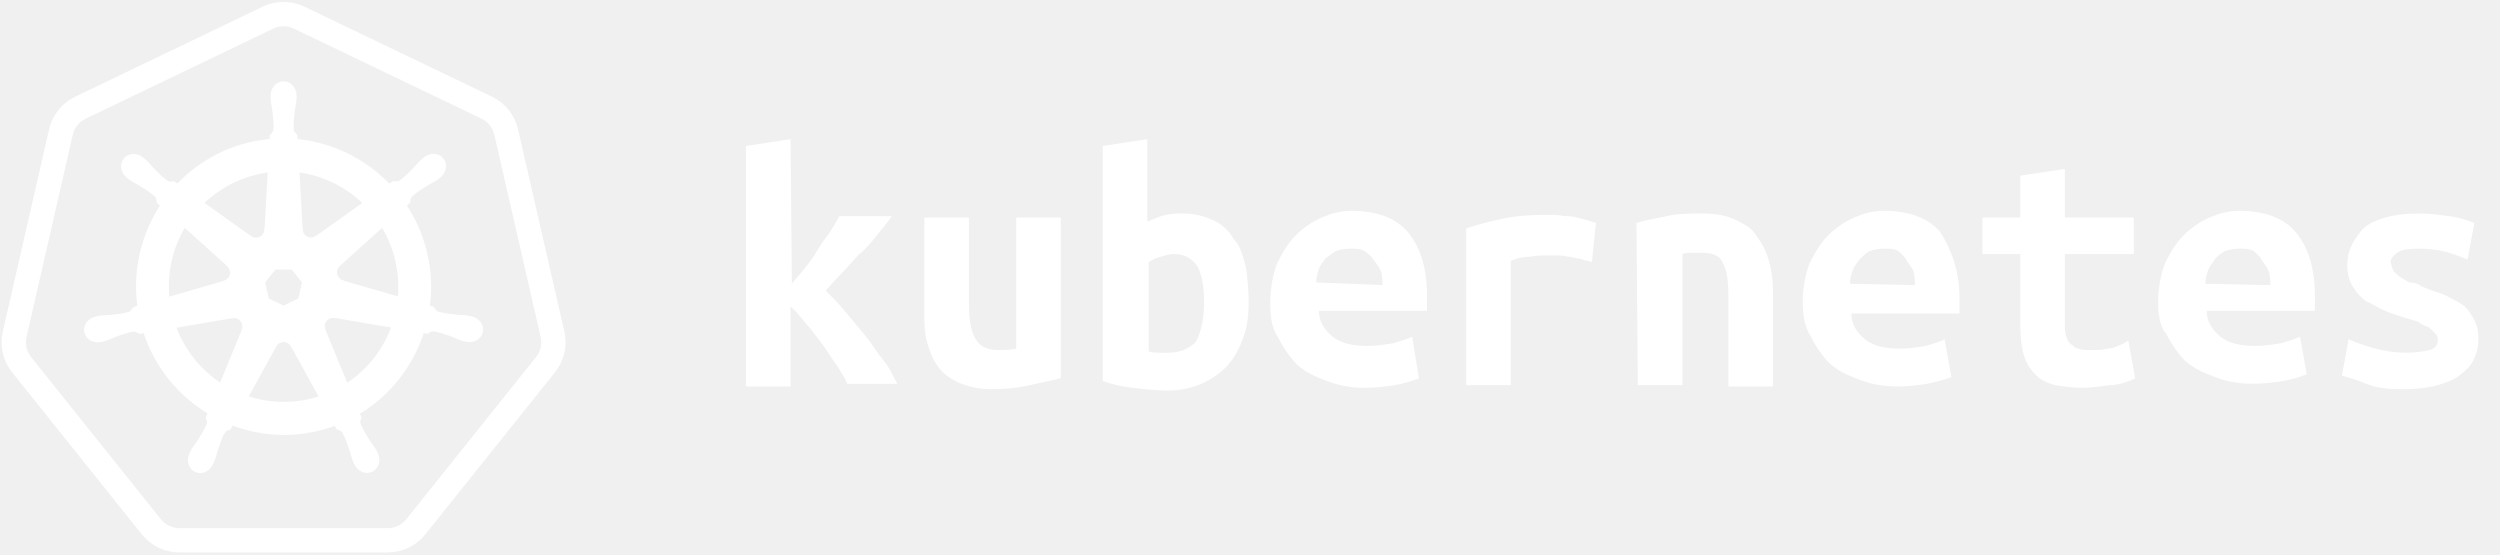
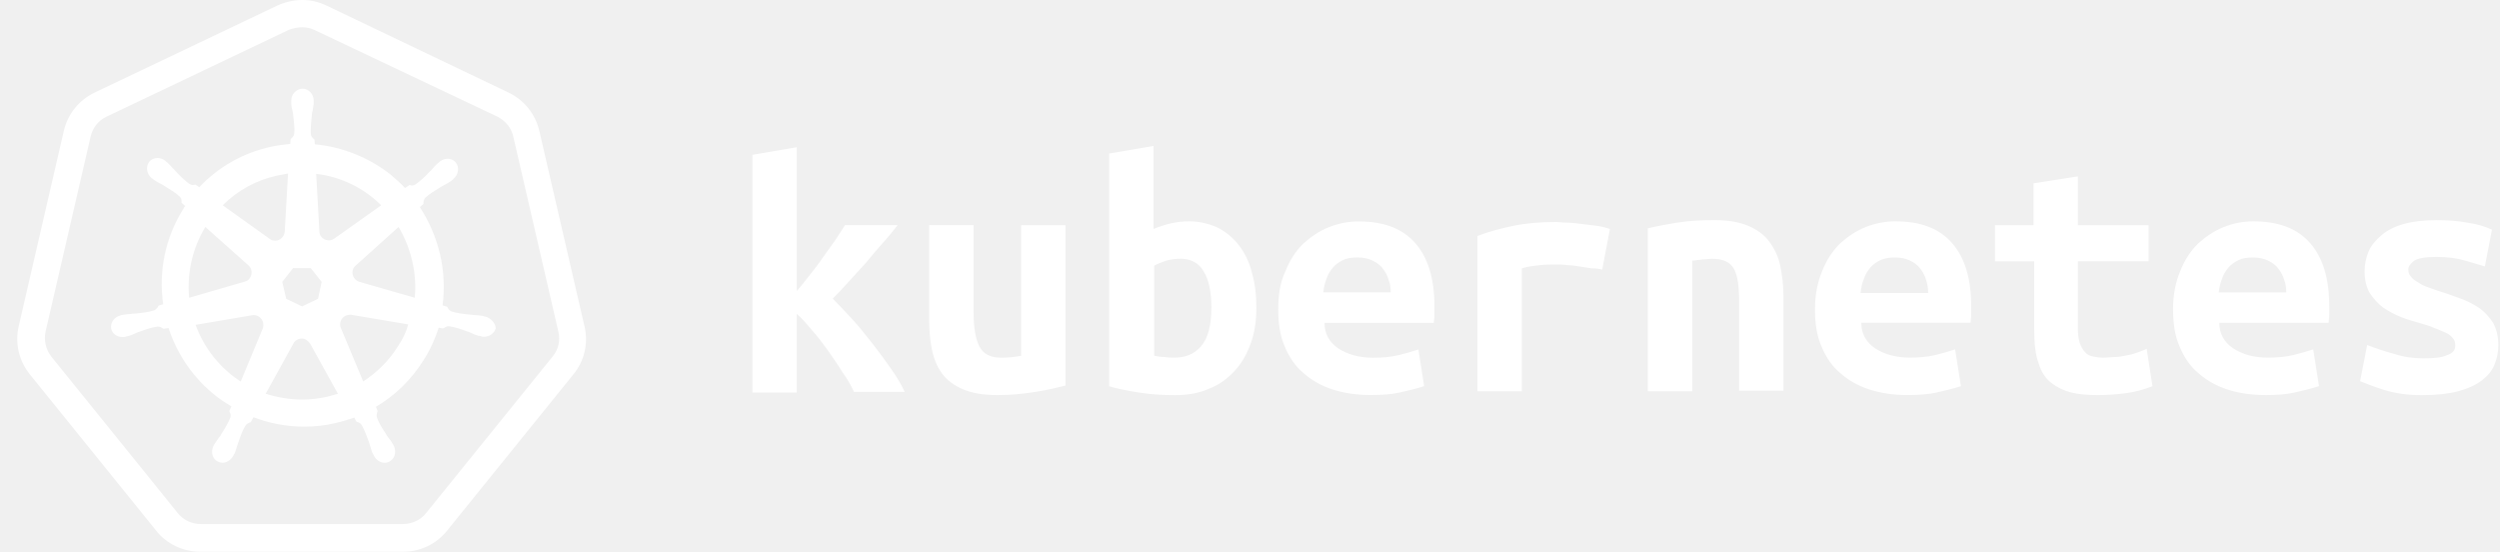
- <svg xmlns="http://www.w3.org/2000/svg" width="185px" height="41px" viewBox="0 0 185 41" version="1.1">
-   <defs />
-   <g stroke="none" stroke-width="1" fill="none" fill-rule="evenodd">
-     <g>
-       <g transform="translate(1, 1)">
-         <path d="M19.847,0.046 C19.494,0.064 19.148,0.152 18.83,0.305 L4.947,6.972 C4.219,7.321 3.69,7.982 3.51,8.767 L0.085,23.742 C-0.075,24.439 0.055,25.17 0.446,25.77 C0.493,25.843 0.543,25.913 0.597,25.981 L10.206,37.988 C10.71,38.618 11.474,38.984 12.282,38.984 L27.692,38.98 C28.499,38.981 29.263,38.615 29.767,37.986 L39.373,25.977 C39.877,25.348 40.066,24.523 39.886,23.738 L36.456,8.763 C36.276,7.978 35.747,7.317 35.02,6.968 L21.135,0.305 C20.734,0.113 20.291,0.024 19.847,0.046 L19.847,0.046 Z" stroke="#FFFFFF" stroke-width="1.8" />
-         <path d="M19.985,5.142 C19.526,5.143 19.154,5.558 19.154,6.07 C19.154,6.078 19.156,6.086 19.156,6.094 C19.155,6.163 19.152,6.247 19.154,6.308 C19.165,6.603 19.229,6.829 19.268,7.102 C19.337,7.685 19.396,8.168 19.36,8.617 C19.325,8.786 19.201,8.941 19.09,9.049 L19.07,9.402 C18.572,9.443 18.07,9.519 17.568,9.634 C15.411,10.126 13.553,11.243 12.139,12.751 C12.047,12.688 11.886,12.573 11.839,12.537 C11.69,12.557 11.54,12.603 11.345,12.489 C10.973,12.237 10.634,11.89 10.225,11.472 C10.037,11.272 9.901,11.081 9.678,10.888 C9.627,10.844 9.55,10.785 9.493,10.74 C9.319,10.6 9.113,10.528 8.914,10.521 C8.659,10.512 8.413,10.612 8.252,10.815 C7.966,11.176 8.057,11.727 8.456,12.046 C8.46,12.05 8.464,12.052 8.469,12.055 C8.523,12.1 8.59,12.157 8.641,12.194 C8.878,12.37 9.094,12.46 9.33,12.6 C9.827,12.908 10.239,13.164 10.565,13.472 C10.693,13.609 10.715,13.85 10.732,13.954 L10.999,14.193 C9.573,16.349 8.913,19.013 9.303,21.727 L8.955,21.828 C8.863,21.948 8.734,22.135 8.598,22.191 C8.171,22.326 7.689,22.376 7.108,22.437 C6.836,22.46 6.6,22.446 6.311,22.501 C6.248,22.513 6.159,22.537 6.089,22.553 C6.087,22.553 6.085,22.554 6.082,22.555 C6.078,22.556 6.073,22.557 6.07,22.558 C5.58,22.677 5.265,23.13 5.367,23.575 C5.468,24.021 5.946,24.292 6.439,24.186 C6.443,24.185 6.448,24.185 6.451,24.184 C6.457,24.183 6.462,24.18 6.467,24.179 C6.536,24.163 6.622,24.147 6.682,24.13 C6.967,24.054 7.172,23.941 7.428,23.843 C7.978,23.645 8.433,23.479 8.877,23.415 C9.062,23.4 9.257,23.53 9.355,23.584 L9.717,23.522 C10.55,26.119 12.297,28.218 14.509,29.535 L14.358,29.899 C14.412,30.041 14.472,30.232 14.432,30.372 C14.271,30.792 13.994,31.236 13.68,31.73 C13.528,31.959 13.372,32.136 13.234,32.398 C13.201,32.46 13.159,32.556 13.128,32.622 C12.914,33.082 13.071,33.611 13.481,33.809 C13.894,34.009 14.406,33.798 14.628,33.338 C14.628,33.337 14.629,33.337 14.63,33.336 C14.63,33.336 14.63,33.335 14.63,33.334 C14.661,33.269 14.706,33.183 14.733,33.122 C14.85,32.851 14.89,32.619 14.972,32.356 C15.192,31.801 15.313,31.219 15.616,30.856 C15.699,30.757 15.834,30.719 15.974,30.681 L16.162,30.338 C18.09,31.082 20.249,31.282 22.405,30.79 C22.897,30.678 23.372,30.532 23.831,30.358 C23.884,30.452 23.982,30.634 24.008,30.679 C24.151,30.726 24.306,30.75 24.433,30.938 C24.659,31.327 24.814,31.787 25.003,32.342 C25.085,32.604 25.126,32.837 25.244,33.108 C25.271,33.17 25.315,33.256 25.347,33.322 C25.568,33.784 26.082,33.995 26.496,33.795 C26.906,33.596 27.063,33.067 26.849,32.608 C26.817,32.542 26.774,32.446 26.741,32.383 C26.603,32.122 26.448,31.946 26.295,31.718 C25.981,31.223 25.72,30.812 25.558,30.392 C25.491,30.175 25.57,30.04 25.622,29.899 C25.591,29.863 25.523,29.658 25.484,29.562 C27.783,28.198 29.478,26.021 30.274,23.506 C30.382,23.523 30.569,23.556 30.629,23.568 C30.754,23.485 30.869,23.377 31.095,23.395 C31.538,23.46 31.994,23.625 32.543,23.823 C32.799,23.922 33.005,24.036 33.289,24.113 C33.349,24.129 33.435,24.144 33.504,24.159 C33.51,24.16 33.514,24.163 33.52,24.164 C33.524,24.165 33.529,24.165 33.532,24.166 C34.025,24.273 34.504,24.002 34.605,23.556 C34.706,23.11 34.392,22.657 33.902,22.539 C33.831,22.522 33.729,22.495 33.66,22.482 C33.371,22.427 33.136,22.44 32.863,22.417 C32.282,22.356 31.801,22.306 31.373,22.171 C31.199,22.103 31.075,21.895 31.015,21.809 L30.679,21.711 C30.853,20.446 30.806,19.129 30.505,17.812 C30.201,16.482 29.664,15.266 28.948,14.195 C29.034,14.116 29.197,13.971 29.243,13.929 C29.256,13.779 29.245,13.622 29.399,13.456 C29.726,13.148 30.138,12.892 30.635,12.583 C30.871,12.444 31.089,12.354 31.325,12.178 C31.379,12.139 31.452,12.076 31.508,12.03 C31.907,11.711 31.999,11.16 31.712,10.799 C31.426,10.439 30.872,10.405 30.473,10.724 C30.416,10.769 30.339,10.828 30.288,10.872 C30.065,11.065 29.928,11.256 29.74,11.456 C29.33,11.874 28.991,12.223 28.619,12.475 C28.458,12.569 28.222,12.536 28.115,12.53 L27.799,12.757 C25.997,10.857 23.543,9.643 20.901,9.407 C20.894,9.296 20.884,9.095 20.882,9.034 C20.773,8.93 20.643,8.841 20.61,8.617 C20.574,8.168 20.634,7.685 20.704,7.102 C20.743,6.829 20.807,6.603 20.818,6.308 C20.82,6.241 20.816,6.143 20.816,6.07 C20.816,5.558 20.444,5.142 19.985,5.142 L19.985,5.142 Z M18.944,11.62 L18.698,16.001 L18.68,16.01 C18.663,16.401 18.342,16.714 17.948,16.714 C17.787,16.714 17.638,16.662 17.517,16.573 L17.51,16.577 L13.936,14.031 C15.034,12.945 16.439,12.143 18.058,11.773 C18.354,11.706 18.65,11.656 18.944,11.62 L18.944,11.62 Z M21.027,11.62 C22.918,11.854 24.666,12.714 26.006,14.032 L22.455,16.563 L22.442,16.557 C22.127,16.789 21.683,16.731 21.437,16.422 C21.337,16.295 21.284,16.146 21.277,15.995 L21.274,15.993 L21.027,11.62 Z M12.639,15.667 L15.903,18.6 L15.899,18.618 C16.194,18.876 16.237,19.322 15.992,19.632 C15.891,19.759 15.756,19.844 15.612,19.883 L15.608,19.898 L11.425,21.111 C11.212,19.155 11.671,17.253 12.639,15.667 L12.639,15.667 Z M27.307,15.669 C27.792,16.459 28.159,17.341 28.378,18.297 C28.594,19.242 28.648,20.185 28.559,21.097 L24.355,19.88 L24.351,19.862 C23.974,19.759 23.743,19.374 23.831,18.988 C23.867,18.83 23.95,18.696 24.063,18.597 L24.062,18.588 L27.307,15.669 L27.307,15.669 Z M19.315,18.827 L20.652,18.827 L21.483,19.871 L21.185,21.174 L19.985,21.754 L18.781,21.172 L18.483,19.869 L19.315,18.827 Z M23.602,22.399 C23.659,22.397 23.715,22.402 23.77,22.412 L23.777,22.403 L28.105,23.138 C27.471,24.926 26.259,26.475 24.64,27.512 L22.961,23.434 L22.966,23.427 C22.812,23.067 22.966,22.644 23.321,22.473 C23.412,22.429 23.507,22.404 23.602,22.399 L23.602,22.399 Z M16.334,22.417 C16.665,22.422 16.961,22.652 17.037,22.99 C17.073,23.148 17.056,23.305 16.997,23.443 L17.009,23.459 L15.347,27.496 C13.793,26.494 12.556,24.993 11.894,23.153 L16.183,22.421 L16.19,22.43 C16.238,22.421 16.287,22.417 16.334,22.417 L16.334,22.417 Z M19.958,24.186 C20.073,24.181 20.19,24.205 20.301,24.259 C20.446,24.329 20.559,24.44 20.629,24.573 L20.645,24.573 L22.76,28.413 C22.486,28.505 22.203,28.584 21.915,28.65 C20.298,29.019 18.685,28.907 17.226,28.408 L19.335,24.575 L19.339,24.575 C19.465,24.337 19.705,24.195 19.958,24.186 L19.958,24.186 Z" stroke="#FFFFFF" stroke-width="0.25" fill="#FFFFFF" />
-         <path d="M57.6,20 C57.9,19.6 58.2,19.3 58.6,18.8 C59,18.3 59.2,18 59.5,17.5 C59.8,17 60.1,16.6 60.4,16.2 C60.7,15.7 60.9,15.4 61.1,15 L65,15 C64.7,15.4 64.4,15.8 63.9,16.4 C63.5,16.9 63.1,17.4 62.6,17.8 C62.1,18.3 61.7,18.8 61.3,19.2 C60.8,19.7 60.5,20.1 60.1,20.5 C60.6,21 61,21.4 61.5,22 C62,22.6 62.5,23.2 63,23.8 C63.5,24.4 63.9,25.1 64.4,25.7 C64.9,26.3 65.1,26.9 65.4,27.4 L61.7,27.4 C61.5,26.9 61.2,26.5 60.9,26 C60.5,25.5 60.2,24.9 59.8,24.4 C59.4,23.9 59,23.3 58.6,22.9 C58.2,22.4 57.9,22 57.5,21.7 L57.5,27.6 L54.2,27.6 L54.2,9.8 L57.5,9.3 L57.6,20 L57.6,20 Z" fill="#FFFFFF" />
-         <path d="M77.4,27 C76.8,27.2 76,27.3 75.2,27.5 C74.4,27.7 73.4,27.8 72.4,27.8 C71.4,27.8 70.6,27.6 69.9,27.3 C69.3,27 68.7,26.6 68.4,26.1 C68,25.6 67.8,25 67.6,24.3 C67.4,23.6 67.4,22.9 67.4,22 L67.4,15.1 L70.7,15.1 L70.7,21.6 C70.7,22.8 70.9,23.6 71.2,24.1 C71.5,24.6 72,24.9 72.8,24.9 C73.3,24.9 73.8,24.9 74.2,24.8 L74.2,15.1 L77.5,15.1 L77.5,27 L77.4,27 L77.4,27 Z" fill="#FFFFFF" />
-         <path d="M88.1,21.3 C88.1,20.1 87.9,19.2 87.6,18.7 C87.2,18.1 86.6,17.8 85.9,17.8 C85.5,17.8 85.2,17.9 84.9,18 C84.5,18.1 84.3,18.2 84,18.4 L84,25 C84.3,25.1 84.5,25.1 84.8,25.1 L85.5,25.1 C86.3,25.1 87,24.8 87.5,24.3 C87.9,23.5 88.1,22.6 88.1,21.3 L88.1,21.3 L88.1,21.3 Z M91.4,21.3 C91.4,22.3 91.3,23.2 91,24 C90.7,24.8 90.4,25.4 89.8,26.1 C89.3,26.6 88.6,27.1 87.9,27.4 C87.2,27.7 86.4,27.9 85.4,27.9 C84.6,27.9 83.7,27.8 82.8,27.7 C81.9,27.6 81.2,27.4 80.6,27.2 L80.6,9.8 L83.9,9.3 L83.9,15.4 C84.4,15.2 84.8,15 85.3,14.9 C85.8,14.8 86.1,14.8 86.6,14.8 C87.4,14.8 88.1,15 88.8,15.3 C89.4,15.6 89.9,16 90.3,16.7 C90.8,17.2 91,18 91.2,18.8 C91.3,19.5 91.4,20.4 91.4,21.3 L91.4,21.3 Z" fill="#FFFFFF" />
-         <path d="M93,21.4 C93,20.3 93.2,19.3 93.5,18.5 C93.9,17.7 94.3,17 94.9,16.4 C95.4,15.9 96.1,15.4 96.8,15.1 C97.5,14.8 98.2,14.6 99,14.6 C100.8,14.6 102.3,15.1 103.2,16.2 C104.1,17.3 104.6,18.8 104.6,20.9 L104.6,21.5 L104.6,22 L96.6,22 C96.6,22.8 97,23.4 97.6,23.9 C98.2,24.4 99.1,24.6 100.2,24.6 C100.8,24.6 101.5,24.5 102.1,24.4 C102.7,24.2 103.2,24.1 103.5,23.9 L104,27 C103.5,27.2 102.8,27.4 102.2,27.5 C101.6,27.6 100.8,27.7 100,27.7 C98.9,27.7 98,27.5 97.2,27.2 C96.4,26.9 95.7,26.6 95,26 C94.5,25.5 94,24.8 93.6,24 C93.1,23.3 93,22.4 93,21.4 L93,21.4 L93,21.4 Z M101.3,20.1 C101.3,19.7 101.3,19.5 101.2,19.1 C101.1,18.8 100.9,18.6 100.7,18.3 C100.5,18 100.3,17.8 100,17.6 C99.7,17.4 99.4,17.4 98.9,17.4 C98.4,17.4 98.1,17.5 97.8,17.6 C97.5,17.8 97.3,18 97.1,18.1 C96.9,18.4 96.7,18.6 96.6,18.9 C96.5,19.2 96.4,19.5 96.4,19.9 L101.3,20.1 L101.3,20.1 Z" fill="#FFFFFF" />
-         <path d="M116.8,18.4 C116.6,18.3 116.3,18.3 116.1,18.2 C115.8,18.1 115.5,18.1 115.2,18 C114.9,18 114.7,17.9 114.3,17.9 L113.6,17.9 C113.1,17.9 112.7,17.9 112.2,18 C111.7,18 111.3,18.1 110.8,18.3 L110.8,27.5 L107.5,27.5 L107.5,15.9 C108.4,15.6 109.2,15.4 110.1,15.2 C111,15 112.1,14.9 113.3,14.9 L114,14.9 C114.4,14.9 114.6,15 115,15 C115.4,15 115.7,15.1 116.1,15.2 C116.5,15.3 116.8,15.4 117.1,15.5 L116.8,18.4 L116.8,18.4 Z" fill="#FFFFFF" />
-         <path d="M120.1,15.5 C120.7,15.3 121.4,15.2 122.3,15 C123.1,14.8 124.1,14.8 125.1,14.8 C126.1,14.8 126.9,15 127.5,15.3 C128.1,15.6 128.7,15.9 129,16.5 C129.4,17 129.7,17.6 129.9,18.3 C130.1,19 130.2,19.7 130.2,20.6 L130.2,27.6 L126.9,27.6 L126.9,21 C126.9,19.8 126.8,19 126.5,18.5 C126.3,17.9 125.7,17.7 124.9,17.7 L124.2,17.7 C124,17.7 123.7,17.7 123.5,17.8 L123.5,27.5 L120.2,27.5 L120.1,15.5 L120.1,15.5 Z" fill="#FFFFFF" />
-         <path d="M132.4,21.4 C132.4,20.3 132.6,19.3 132.9,18.5 C133.3,17.7 133.7,17 134.3,16.4 C134.8,15.9 135.5,15.4 136.2,15.1 C136.9,14.8 137.6,14.6 138.4,14.6 C140.2,14.6 141.7,15.1 142.6,16.2 C143.4,17.5 144,19 144,21.1 L144,21.7 L144,22.2 L136,22.2 C136,23 136.4,23.6 137,24.1 C137.6,24.6 138.5,24.8 139.6,24.8 C140.2,24.8 140.9,24.7 141.5,24.6 C142.1,24.4 142.6,24.3 142.9,24.1 L143.4,26.9 C142.9,27.1 142.2,27.3 141.6,27.4 C141,27.5 140.2,27.6 139.4,27.6 C138.3,27.6 137.4,27.4 136.6,27.1 C135.8,26.8 135.1,26.5 134.4,25.9 C133.9,25.4 133.4,24.7 133,23.9 C132.6,23.3 132.4,22.4 132.4,21.4 L132.4,21.4 L132.4,21.4 Z M140.7,20.1 C140.7,19.7 140.7,19.5 140.6,19.1 C140.5,18.8 140.3,18.6 140.1,18.3 C140,18 139.7,17.8 139.5,17.6 C139.2,17.4 138.9,17.4 138.4,17.4 C137.9,17.4 137.6,17.5 137.3,17.6 C137,17.8 136.8,18 136.6,18.2 C136.4,18.5 136.2,18.7 136.1,19 C136,19.3 135.9,19.6 135.9,20 L140.7,20.1 L140.7,20.1 Z" fill="#FFFFFF" />
-         <path d="M148.5,17.8 L145.7,17.8 L145.7,15.1 L148.5,15.1 L148.5,12 L151.8,11.5 L151.8,15.1 L156.9,15.1 L156.9,17.8 L151.8,17.8 L151.8,22.8 C151.8,23.3 151.8,23.6 151.9,23.9 C152,24.2 152.1,24.4 152.3,24.5 C152.5,24.7 152.7,24.8 152.8,24.8 C153.1,24.9 153.3,24.9 153.5,24.9 L154.3,24.9 C154.6,24.9 154.8,24.8 155,24.8 C155.3,24.8 155.5,24.7 155.7,24.6 C156,24.5 156.2,24.4 156.5,24.2 L157,27 C156.4,27.3 155.7,27.5 155.1,27.5 C154.4,27.6 153.7,27.7 153.1,27.7 C152.4,27.7 151.7,27.6 151.1,27.5 C150.6,27.4 150,27.1 149.7,26.8 C149.3,26.4 149,26 148.8,25.4 C148.6,24.8 148.5,24 148.5,22.9 L148.5,17.8 L148.5,17.8 L148.5,17.8 Z" fill="#FFFFFF" />
-         <path d="M158.7,21.4 C158.7,20.3 158.9,19.3 159.2,18.5 C159.6,17.7 160,17 160.6,16.4 C161.1,15.9 161.8,15.4 162.5,15.1 C163.2,14.8 163.9,14.6 164.7,14.6 C166.5,14.6 168,15.1 168.9,16.2 C169.8,17.3 170.3,18.8 170.3,20.9 L170.3,21.5 L170.3,22 L162.3,22 C162.3,22.8 162.7,23.4 163.3,23.9 C163.9,24.4 164.8,24.6 165.9,24.6 C166.5,24.6 167.2,24.5 167.8,24.4 C168.4,24.2 168.9,24.1 169.2,23.9 L169.7,26.7 C169.2,26.9 168.5,27.1 167.9,27.2 C167.3,27.3 166.5,27.4 165.7,27.4 C164.6,27.4 163.7,27.2 162.9,26.9 C162.1,26.6 161.4,26.3 160.7,25.7 C160.2,25.2 159.7,24.5 159.3,23.7 C158.9,23.3 158.7,22.4 158.7,21.4 L158.7,21.4 L158.7,21.4 Z M167,20.1 C167,19.7 167,19.5 166.9,19.1 C166.8,18.8 166.6,18.6 166.4,18.3 C166.3,18 166,17.8 165.8,17.6 C165.5,17.4 165.2,17.4 164.7,17.4 C164.2,17.4 163.9,17.5 163.6,17.6 C163.3,17.8 163,18 162.9,18.2 C162.7,18.5 162.5,18.7 162.4,19 C162.3,19.3 162.2,19.6 162.2,20 L167,20.1 L167,20.1 Z" fill="#FFFFFF" />
-         <path d="M177,25.1 C177.8,25.1 178.4,25 178.8,24.9 C179.2,24.8 179.4,24.5 179.4,24.2 C179.4,23.9 179.3,23.7 179.2,23.7 C179.1,23.5 178.9,23.4 178.7,23.2 C178.4,23.1 178.2,23 177.9,22.8 C177.6,22.7 177.3,22.6 176.9,22.5 C176.4,22.3 175.9,22.2 175.5,22 C175,21.8 174.6,21.5 174.1,21.3 C173.7,21 173.4,20.7 173.1,20.2 C172.8,19.7 172.7,19.2 172.7,18.6 C172.7,18.1 172.8,17.6 173,17.2 C173.2,16.8 173.5,16.3 173.9,15.9 C174.3,15.5 174.9,15.3 175.5,15.1 C176.2,14.9 177,14.8 178,14.8 C178.8,14.8 179.5,14.9 180.3,15 C181,15.1 181.6,15.3 182.1,15.5 L181.6,18.2 C181.3,18.1 180.9,17.9 180.2,17.7 C179.6,17.5 178.8,17.4 178,17.4 C177.2,17.4 176.6,17.5 176.4,17.7 C176.1,17.9 175.9,18.2 175.9,18.3 C175.9,18.4 176,18.8 176.1,19 C176.2,19.2 176.4,19.3 176.6,19.5 C176.8,19.6 177.1,19.8 177.3,19.9 C177.6,19.9 178,20 178.2,20.2 C178.7,20.4 179.2,20.6 179.6,20.7 C180.1,20.9 180.6,21.2 181,21.4 C181.5,21.7 181.7,22 182,22.5 C182.3,23 182.4,23.5 182.4,24.1 C182.4,24.6 182.3,25.1 182.1,25.5 C181.9,26 181.6,26.3 181.1,26.7 C180.6,27.1 180.1,27.3 179.4,27.5 C178.7,27.7 177.8,27.8 176.8,27.8 C175.7,27.8 174.8,27.7 174.1,27.4 C173.4,27.1 172.7,26.9 172.3,26.8 L172.8,24.1 C173.4,24.4 174.1,24.6 174.8,24.8 C175.6,25 176.3,25.1 177,25.1" fill="#FFFFFF" />
-       </g>
-     </g>
-   </g>
+ <svg xmlns="http://www.w3.org/2000/svg" viewBox="0 0 145 32">
+   <path fill="#FFF" d="M140.598 20.783c-.56 0-1.12-.074-1.678-.257-.56-.148-1.082-.33-1.567-.515l-.41 2.097c.373.147.82.33 1.417.514.597.185 1.305.296 2.163.296.82 0 1.53-.074 2.09-.22.56-.148 1.043-.37 1.38-.626.335-.257.596-.552.745-.92.15-.367.224-.735.224-1.14 0-.514-.112-.92-.298-1.286-.224-.33-.485-.625-.784-.846-.335-.22-.67-.405-1.08-.552-.412-.147-.785-.294-1.158-.404-.26-.074-.522-.184-.746-.257-.223-.074-.447-.184-.596-.295-.187-.11-.3-.183-.41-.33-.112-.11-.15-.258-.15-.405 0-.184.112-.33.336-.515.224-.147.67-.22 1.305-.22.635 0 1.195.073 1.68.22.485.147.858.258 1.12.33l.41-2.132c-.41-.184-.86-.33-1.418-.404-.56-.11-1.157-.147-1.79-.147-.747 0-1.38.073-1.903.22-.523.147-.97.368-1.306.662-.336.293-.597.588-.746.955-.15.368-.224.736-.224 1.14 0 .515.112.92.298 1.25.224.33.485.626.783.846.336.222.672.406 1.045.553.373.147.783.257 1.156.367.26.074.522.148.746.258.224.073.448.184.634.257.187.074.336.184.448.33.112.112.15.26.15.442 0 .258-.15.442-.486.552-.298.146-.783.183-1.38.183zm-7.945-3.824h-3.916c.037-.26.075-.516.186-.773.075-.258.224-.48.373-.662.15-.184.373-.33.597-.442.224-.11.522-.147.858-.147.337 0 .635.074.86.184.223.11.446.258.596.478.15.184.26.405.335.662.076.184.113.44.113.7zm-6.564.992c0 .808.11 1.544.372 2.132.26.625.597 1.14 1.08 1.545.45.403 1.008.734 1.68.955.67.22 1.417.33 2.238.33.634 0 1.193-.036 1.678-.146.485-.112.97-.222 1.418-.37l-.336-2.132c-.336.11-.71.22-1.156.33-.448.11-.97.148-1.455.148-.822 0-1.493-.184-2.053-.55-.522-.37-.783-.847-.783-1.472h6.34c0-.11.038-.258.038-.44v-.516c0-1.618-.373-2.832-1.12-3.677-.745-.845-1.826-1.25-3.28-1.25-.598 0-1.157.11-1.717.33-.56.222-1.044.553-1.492.957-.447.442-.783.956-1.044 1.618-.262.625-.41 1.36-.41 2.207zm-8.058-2.795v3.97c0 .81.075 1.472.26 1.95.15.515.41.883.747 1.14.335.258.708.44 1.155.552.448.11.97.146 1.567.146.522 0 1.044-.037 1.604-.11.56-.074 1.044-.22 1.53-.405l-.337-2.17c-.224.112-.448.185-.672.26-.187.072-.41.11-.597.146-.185.037-.372.073-.595.073-.187 0-.41.036-.672.036-.224 0-.41-.037-.597-.073-.186-.037-.335-.11-.447-.258-.113-.11-.225-.294-.3-.515-.074-.22-.112-.514-.112-.845v-3.898h4.103V13.06h-4.102v-2.83l-2.573.404v2.427h-2.238v2.097h2.275zm-10.07 1.802c.037-.26.074-.516.186-.773.074-.258.224-.48.373-.662.15-.184.374-.33.598-.442.26-.11.522-.147.858-.147.335 0 .634.074.857.184.224.11.448.258.597.478.15.184.26.405.336.662.074.22.112.478.112.736h-3.917v-.037zm-2.65.992c0 .808.113 1.544.374 2.132.26.625.597 1.14 1.082 1.545.447.403 1.007.734 1.678.955.672.22 1.418.33 2.238.33.634 0 1.194-.036 1.68-.146.484-.112.968-.222 1.416-.37l-.336-2.132c-.335.11-.708.22-1.156.33-.448.11-.97.148-1.455.148-.82 0-1.492-.184-2.05-.55-.523-.37-.784-.847-.784-1.472h6.34c0-.11.037-.258.037-.44v-.516c0-1.618-.373-2.832-1.12-3.677-.745-.845-1.827-1.25-3.28-1.25-.598 0-1.158.11-1.717.33-.56.222-1.045.553-1.492.957-.448.442-.784.956-1.045 1.618-.26.625-.41 1.36-.41 2.207zm-9.697 4.743h2.574V15.12c.223-.037.41-.037.596-.073.186 0 .373-.037.56-.037.633 0 1.044.184 1.268.588.223.405.298 1.03.298 1.95v5.11h2.574v-5.442c0-.662-.075-1.25-.187-1.802-.113-.55-.337-.993-.635-1.397s-.71-.7-1.23-.92c-.523-.22-1.157-.33-1.94-.33-.784 0-1.53.037-2.2.147-.673.11-1.232.22-1.68.33v9.45zm-2.648-7.06l.448-2.353c-.224-.074-.485-.148-.784-.184l-.894-.11c-.298-.037-.56-.074-.82-.074-.262 0-.448-.037-.597-.037-.97 0-1.79.074-2.5.22-.71.148-1.417.332-2.09.59v9.008h2.575V15.56c.373-.11.71-.146 1.044-.182.335-.037.708-.037 1.043-.037.15 0 .336 0 .56.038.224 0 .448.036.67.073.225.038.486.075.71.11.298 0 .485.038.634.075zm-12.27 1.324h-3.918c.037-.26.074-.516.186-.773.074-.258.224-.48.373-.662.148-.184.372-.33.596-.442.223-.11.522-.147.858-.147.335 0 .634.074.857.184.225.11.45.258.598.478.15.184.26.405.336.662.075.184.112.44.112.7zm-6.528.992c0 .808.11 1.544.37 2.132.263.625.598 1.14 1.083 1.545.448.403 1.007.734 1.678.955.673.22 1.42.33 2.24.33.634 0 1.193-.036 1.678-.146.485-.112.97-.222 1.417-.37L82.3 20.27c-.336.11-.71.22-1.157.33-.447.11-.97.148-1.454.148-.822 0-1.493-.184-2.053-.55-.522-.37-.783-.847-.783-1.472h6.34c0-.11.038-.258.038-.44v-.516c0-1.618-.373-2.832-1.12-3.677-.745-.845-1.826-1.25-3.28-1.25-.598 0-1.157.11-1.717.33-.56.222-1.044.553-1.492.957-.447.442-.783.956-1.044 1.618-.3.625-.41 1.36-.41 2.207zm-1.27-.074c0-.735-.074-1.434-.26-2.06-.15-.624-.41-1.14-.747-1.58-.335-.442-.746-.773-1.23-1.03-.485-.22-1.045-.368-1.68-.368-.335 0-.67.037-1.006.11-.336.074-.672.184-1.044.332V8.465l-2.574.44v13.496c.484.148 1.043.258 1.752.37.708.11 1.38.146 2.05.146.747 0 1.42-.11 1.978-.368.597-.22 1.082-.588 1.492-1.03.41-.44.71-.956.933-1.58.223-.59.335-1.288.335-2.06zm-2.61-.074c0 1.067-.187 1.802-.597 2.28-.41.478-.933.662-1.567.662-.15 0-.336 0-.56-.037-.223 0-.41-.037-.596-.074v-5.222c.186-.11.41-.184.708-.294.26-.073.56-.11.82-.11.598 0 1.083.257 1.344.735.298.478.447 1.177.447 2.06zm-8.468 4.56V13.06H59.25v7.576c-.374.073-.784.11-1.157.11-.634 0-1.045-.22-1.27-.662-.222-.44-.334-1.103-.334-1.985v-5.04h-2.575v5.37c0 .66.037 1.25.15 1.8.11.553.298 1.03.596 1.435.3.405.71.7 1.232.92.522.22 1.156.33 1.977.33.782 0 1.528-.073 2.2-.183.708-.11 1.305-.257 1.752-.368zm-15.59-5.48c.26-.293.484-.587.746-.918.26-.33.522-.662.745-.993.224-.33.485-.662.71-.993.223-.33.41-.625.596-.92h3.057c-.26.332-.522.663-.857 1.03-.336.368-.635.736-.97 1.14l-1.007 1.104c-.336.367-.634.698-.933.992.336.33.71.736 1.12 1.177.41.44.782.92 1.193 1.434.373.478.746.993 1.08 1.47.337.48.598.92.785 1.325H49.55c-.148-.33-.372-.736-.67-1.14-.26-.44-.56-.846-.858-1.287-.3-.405-.597-.81-.933-1.177-.3-.367-.597-.698-.86-.92v4.56H43.66V8.98l2.573-.44v8.347zM23.394 30.394h-11.75c-.52 0-1.02-.236-1.333-.638L2.983 20.69c-.323-.41-.447-.943-.34-1.455L5.258 7.918c.125-.52.46-.94.923-1.153L16.76 1.73c.243-.094.524-.148.77-.148.25 0 .504.056.728.16L28.85 6.76c.48.24.826.668.93 1.153l2.618 11.324c.125.51.003 1.037-.338 1.448l-7.334 9.07c-.312.4-.81.636-1.332.636M33.91 18.912l-2.617-11.32c-.23-.983-.884-1.795-1.798-2.227L18.938.32C18.05-.1 17.06-.113 16.1.32L5.503 5.363c-.914.433-1.57 1.244-1.8 2.227L1.087 18.913c-.23.983.005 2.003.645 2.8l7.33 9.068c.62.775 1.552 1.22 2.563 1.22h11.75c1.012 0 1.945-.445 2.562-1.218l7.33-9.067c.645-.78.88-1.802.646-2.803" />
+   <path fill="#FFF" d="M23.083 20.095c-.524.838-1.215 1.508-2.01 2.032l-1.32-3.163c-.063-.25.042-.524.293-.65.084-.04.188-.062.293-.062l3.35.565c-.125.46-.335.88-.607 1.278zM19 23.005c-.483.106-.965.17-1.468.17-.733 0-1.446-.127-2.116-.336l1.655-2.996c.168-.19.44-.273.672-.147.105.063.19.147.25.23l1.614 2.912c-.188.062-.398.103-.607.166zM11.35 18.84l3.33-.565c.273-.02.525.167.588.44.02.125.02.23-.02.335l-1.28 3.08c-1.172-.755-2.114-1.907-2.618-3.29zm.566-5.676l2.493 2.22c.23.19.252.545.064.775-.063.084-.147.147-.252.168l-3.247.942c-.126-1.424.188-2.87.943-4.105zm4.127-2.974c.23-.042.44-.084.67-.126l-.19 3.352c-.02.293-.25.544-.564.544-.083 0-.188-.02-.25-.063l-2.786-1.99c.858-.858 1.927-1.445 3.12-1.717zm6.075 1.718l-2.744 1.947c-.23.147-.545.105-.733-.125-.063-.063-.084-.147-.105-.23l-.19-3.415c1.447.168 2.766.817 3.772 1.823zm1.802 3.246c.167.712.21 1.424.146 2.115l-3.205-.92c-.293-.085-.46-.378-.398-.67.02-.085.063-.17.126-.232l2.535-2.283c.356.587.628 1.257.797 1.99zm-5.468 2.178l-.922.44-.922-.44-.23-.984.628-.796h1.027l.63.796-.21.984zm9.7 1.027c-.022 0-.022 0 0 0h-.022c-.02 0-.042 0-.042-.02-.042 0-.084-.022-.126-.022-.146-.02-.272-.042-.398-.042-.063 0-.125 0-.21-.02h-.02c-.44-.043-.796-.085-1.13-.19-.148-.062-.19-.146-.232-.23 0-.02-.02-.02-.02-.042l-.273-.083c.127-.963.085-1.97-.145-2.953-.23-.984-.63-1.906-1.173-2.744l.21-.188v-.042c0-.105.02-.21.104-.314.25-.23.565-.42.942-.65.063-.04.126-.062.19-.104.124-.063.23-.126.355-.21.02-.02.063-.042.105-.084.02-.02.04-.02.04-.04.295-.253.358-.672.148-.944-.105-.147-.293-.23-.482-.23-.167 0-.314.063-.46.167l-.042.043c-.042.02-.063.063-.105.084-.105.105-.19.188-.272.293-.042.042-.084.105-.147.147-.293.314-.565.565-.838.754-.063.043-.125.064-.188.064-.042 0-.085 0-.127-.02h-.042l-.25.166c-.273-.293-.567-.544-.86-.796-1.257-.984-2.786-1.592-4.377-1.738l-.02-.272c-.022-.02-.022-.02-.043-.042-.063-.063-.147-.126-.168-.273-.02-.336.02-.713.063-1.132v-.02c0-.063.02-.147.042-.21.02-.126.042-.25.063-.398v-.188c0-.377-.293-.692-.65-.692-.168 0-.336.084-.46.21-.127.125-.19.293-.19.482V6c0 .146.02.27.063.397.02.063.02.126.042.21v.02c.042.42.105.796.063 1.13-.02.148-.104.21-.167.274-.02.022-.02.022-.042.043l-.02.272c-.377.042-.754.084-1.13.167-1.613.357-3.038 1.173-4.15 2.346l-.208-.146h-.042c-.042 0-.084.02-.126.02-.063 0-.125-.02-.188-.062-.272-.19-.545-.46-.838-.775-.042-.042-.084-.105-.147-.147-.082-.104-.166-.188-.27-.293-.022-.02-.064-.042-.106-.084-.02-.02-.042-.02-.042-.04-.125-.105-.293-.168-.46-.168-.19 0-.377.084-.482.23-.21.272-.147.69.147.943.02 0 .02.02.04.02.043.022.064.063.106.084.126.083.23.146.356.21.062.02.125.062.188.104.377.23.69.418.942.65.105.104.105.208.105.313v.042l.21.187c-.042.063-.084.105-.105.168-1.048 1.655-1.445 3.603-1.173 5.53l-.272.083c0 .02-.02.02-.02.042-.043.084-.106.168-.232.23-.314.105-.69.147-1.13.19H7.79c-.062 0-.145 0-.208.02-.126 0-.252.02-.398.042-.042 0-.084.02-.126.02-.02 0-.042 0-.063.022-.377.084-.607.44-.544.775.064.292.336.48.67.48.064 0 .106 0 .17-.02.02 0 .04 0 .04-.02.042 0 .084-.022.126-.022.147-.042.25-.084.377-.147.063-.02.126-.062.19-.083h.02c.398-.146.754-.272 1.09-.314h.04c.126 0 .21.063.273.105.02 0 .02.02.042.02l.293-.04c.504 1.55 1.467 2.93 2.746 3.936.293.23.586.42.9.608l-.125.272c0 .02.022.02.022.042.042.084.083.19.042.335-.126.315-.315.63-.545.986v.02c-.043.063-.085.105-.127.168-.083.105-.146.21-.23.335-.02.02-.042.062-.063.104 0 .02-.02.042-.02.042-.168.357-.043.755.27.9.085.043.17.064.253.064.25 0 .502-.167.628-.398 0-.02.022-.042.022-.042.02-.04.042-.083.063-.104.063-.147.084-.252.126-.378.022-.063.042-.126.063-.19.147-.418.252-.753.44-1.046.084-.126.19-.147.273-.19.02 0 .02 0 .04-.02l.148-.272c.922.356 1.927.545 2.932.545.61 0 1.237-.063 1.824-.21.377-.083.733-.188 1.09-.314l.124.232c.02 0 .02 0 .042.02.105.02.19.063.272.19.168.292.294.648.44 1.046v.02c.02.064.042.127.063.19.043.126.064.252.127.378.02.042.042.062.063.104 0 .02.02.042.02.042.126.252.378.398.63.398.083 0 .167-.02.25-.063.147-.083.273-.21.314-.377.042-.167.042-.356-.04-.524 0-.02-.022-.02-.022-.042-.02-.042-.042-.084-.063-.105-.064-.127-.148-.23-.232-.336-.04-.063-.083-.105-.125-.168v-.02c-.23-.357-.44-.67-.545-.985-.042-.145 0-.23.02-.334 0-.02.022-.02.022-.042l-.105-.25c1.11-.65 2.054-1.572 2.766-2.703.378-.586.67-1.235.88-1.884l.252.042c.02 0 .02-.02.042-.02.084-.043.147-.106.272-.106h.042c.335.042.69.168 1.09.314h.02c.063.02.126.063.19.084.124.063.23.105.376.147.042 0 .084.02.125.02.02 0 .04 0 .062.022.063.02.105.02.168.02.314 0 .586-.21.67-.482 0-.252-.23-.587-.607-.69z" />
</svg>
